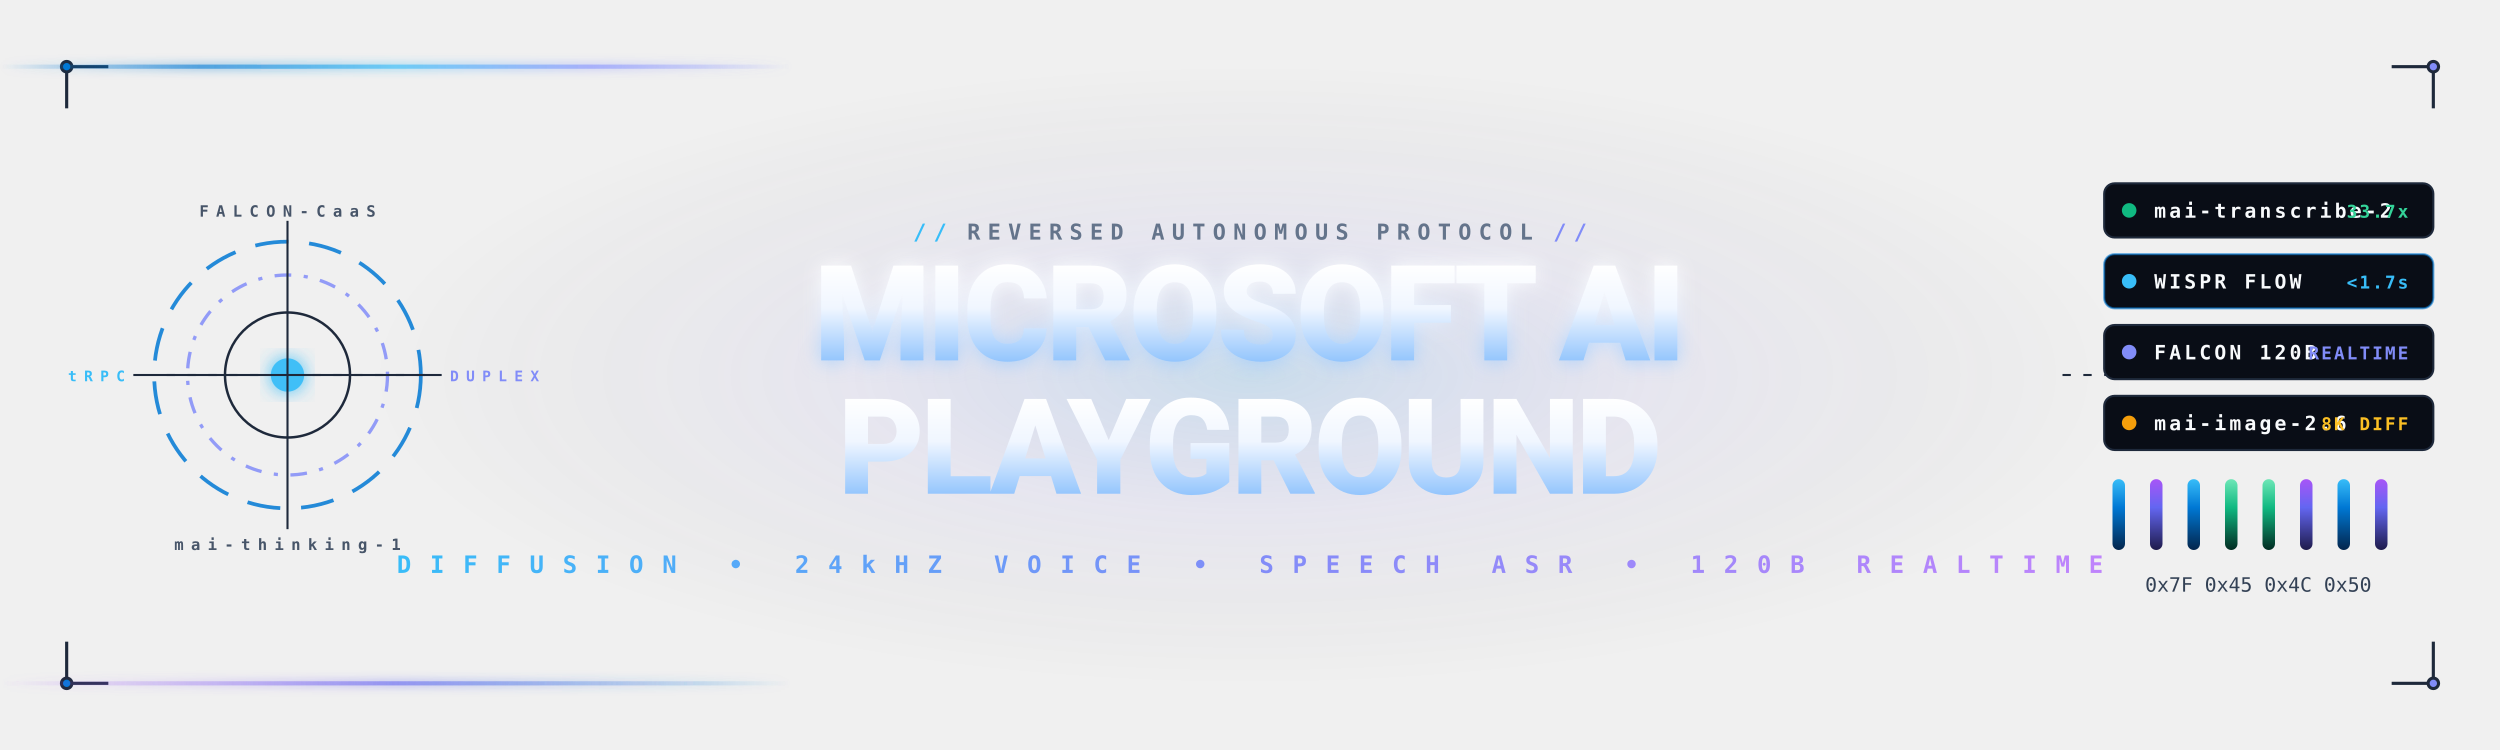
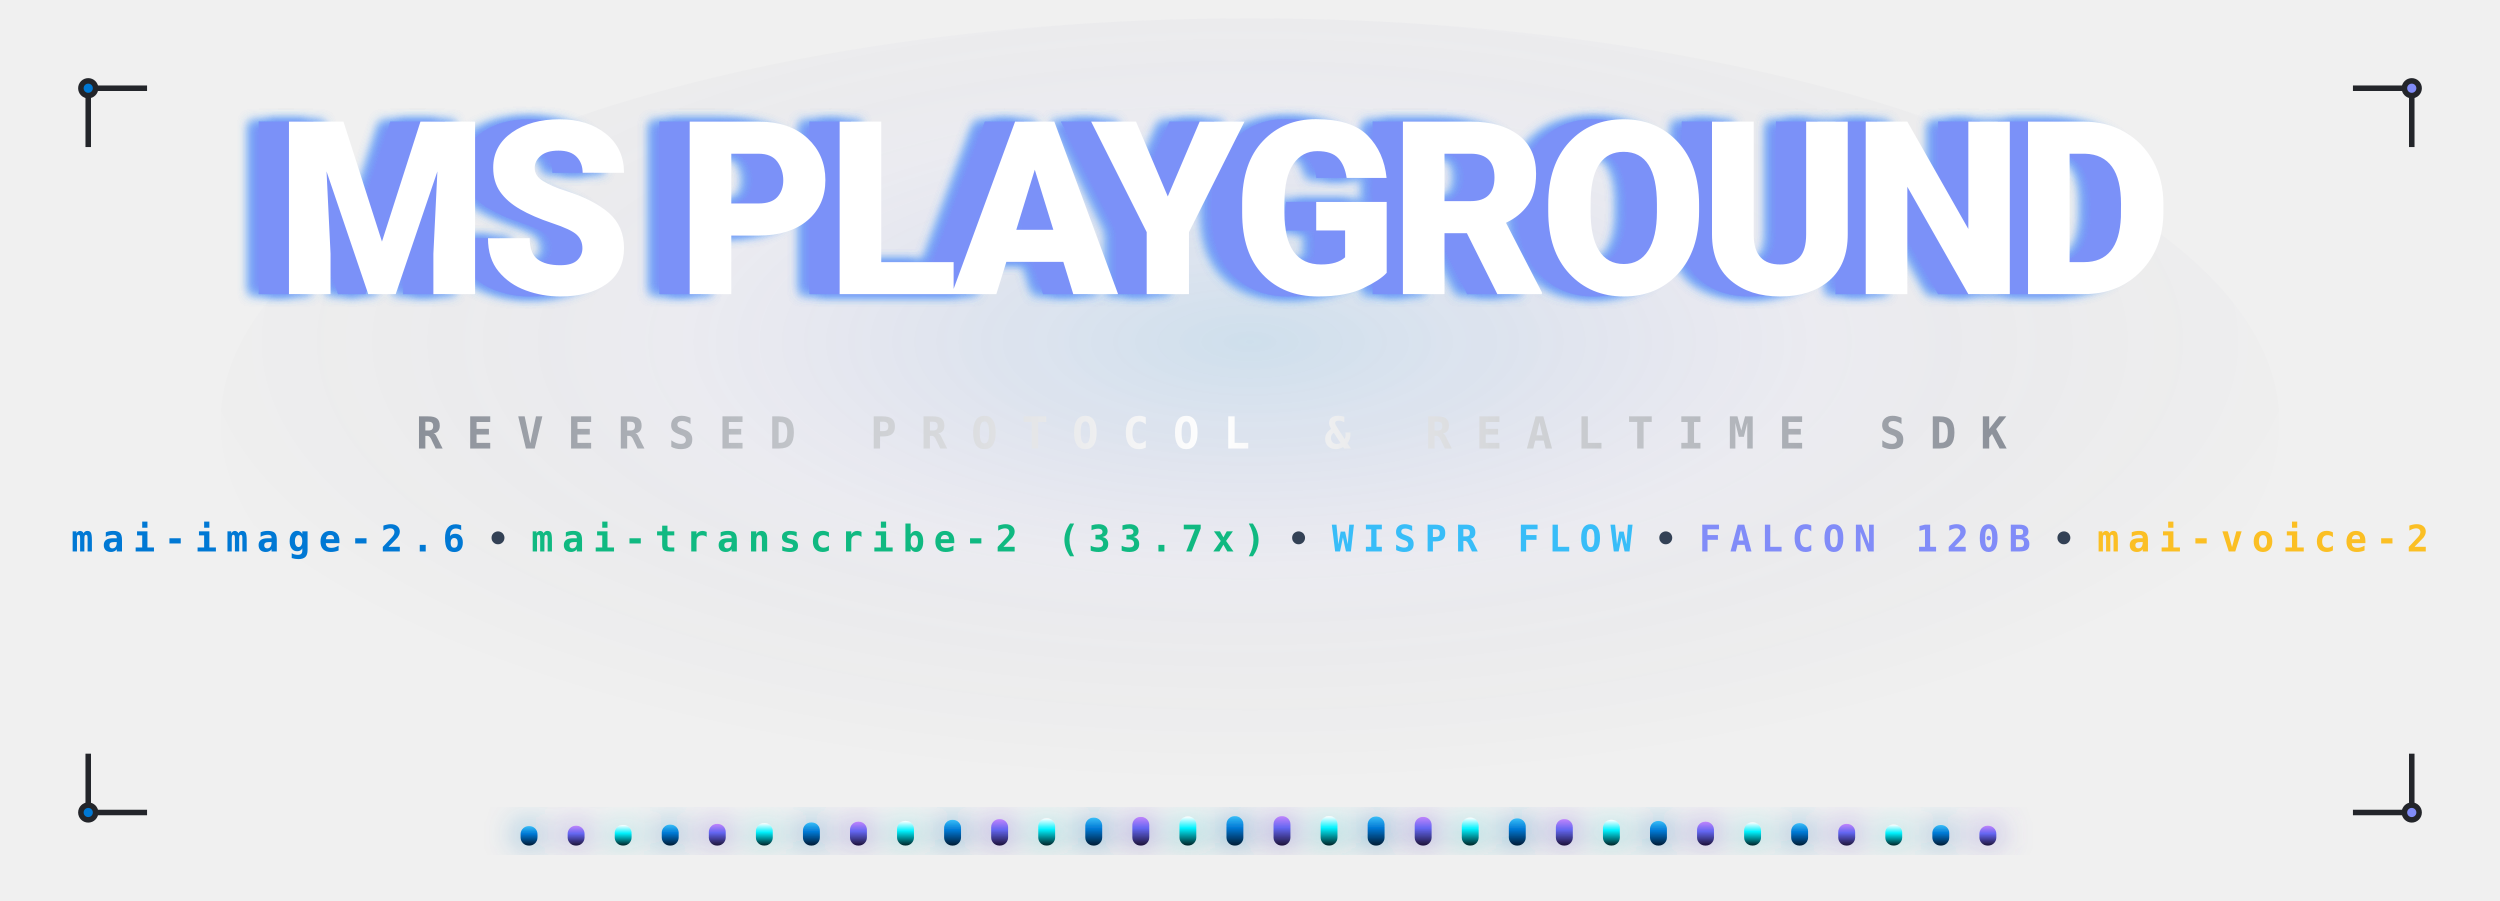
- <svg xmlns="http://www.w3.org/2000/svg" width="100%" height="100%" viewBox="0 0 1200 360" role="img" aria-label="Microsoft AI Playground API Hero Banner">
+ <svg xmlns="http://www.w3.org/2000/svg" width="100%" height="100%" viewBox="0 0 680 245" role="img" aria-label="Microsoft AI Playground Hero Banner">
  <defs>
+     <linearGradient id="eqAzure" x1="0%" y1="100%" x2="0%" y2="0%">
+       <stop offset="0%" stop-color="#041a33" />
+       <stop offset="60%" stop-color="#0078d4" />
+       <stop offset="100%" stop-color="#38bdf8" />
+     </linearGradient>
+     <linearGradient id="eqViolet" x1="0%" y1="100%" x2="0%" y2="0%">
+       <stop offset="0%" stop-color="#1e1338" />
+       <stop offset="60%" stop-color="#6366f1" />
+       <stop offset="100%" stop-color="#c084fc" />
+     </linearGradient>
+     <linearGradient id="eqCyan" x1="0%" y1="100%" x2="0%" y2="0%">
+       <stop offset="0%" stop-color="#062226" />
+       <stop offset="60%" stop-color="#00f2fe" />
+       <stop offset="100%" stop-color="#ffffff" />
+     </linearGradient>
    <filter id="neonBloom" x="-30%" y="-30%" width="160%" height="160%">
      <feGaussianBlur in="SourceGraphic" stdDeviation="4.5" result="blur" />
      <feMerge>
        <feMergeNode in="blur" />
        <feMergeNode in="SourceGraphic" />
      </feMerge>
    </filter>
-     <filter id="laserGlow" x="-20%" y="-20%" width="140%" height="140%">
-       <feGaussianBlur in="SourceGraphic" stdDeviation="2.2" result="blur" />
+     <filter id="glitchDisplace" x="-20%" y="-20%" width="140%" height="140%">
+       <feGaussianBlur in="SourceGraphic" stdDeviation="1.5" result="blur" />
+       <feOffset in="blur" dx="-2.5" dy="0" result="cyanGlow" />
+       <feOffset in="blur" dx="2.5" dy="0" result="redGlow" />
      <feMerge>
-         <feMergeNode in="blur" />
+         <feMergeNode in="cyanGlow" />
+         <feMergeNode in="redGlow" />
        <feMergeNode in="SourceGraphic" />
      </feMerge>
    </filter>
-     <linearGradient id="laserAzure" x1="0%" y1="0%" x2="100%" y2="0%">
-       <stop offset="0%" stop-color="#0078d4" stop-opacity="0" />
-       <stop offset="25%" stop-color="#0078d4" stop-opacity="0.9" />
-       <stop offset="50%" stop-color="#38bdf8" stop-opacity="1" />
-       <stop offset="75%" stop-color="#828fff" stop-opacity="0.9" />
-       <stop offset="100%" stop-color="#828fff" stop-opacity="0" />
-     </linearGradient>
-     <linearGradient id="laserViolet" x1="0%" y1="0%" x2="100%" y2="0%">
-       <stop offset="0%" stop-color="#a855f7" stop-opacity="0" />
-       <stop offset="50%" stop-color="#6366f1" stop-opacity="0.9" />
-       <stop offset="100%" stop-color="#0078d4" stop-opacity="0" />
-     </linearGradient>
-     <linearGradient id="titleGrad" x1="0%" y1="0%" x2="0%" y2="100%">
-       <stop offset="0%" stop-color="#ffffff" />
-       <stop offset="45%" stop-color="#f0f6ff" />
-       <stop offset="100%" stop-color="#93c5fd" />
-     </linearGradient>
-     <linearGradient id="subTitleGrad" x1="0%" y1="0%" x2="100%" y2="0%">
-       <stop offset="0%" stop-color="#38bdf8" />
-       <stop offset="50%" stop-color="#818cf8" />
-       <stop offset="100%" stop-color="#c084fc" />
-     </linearGradient>
-     <linearGradient id="barAzure" x1="0%" y1="100%" x2="0%" y2="0%">
-       <stop offset="0%" stop-color="#03254c" />
-       <stop offset="60%" stop-color="#0078d4" />
-       <stop offset="100%" stop-color="#38bdf8" />
-     </linearGradient>
-     <linearGradient id="barViolet" x1="0%" y1="100%" x2="0%" y2="0%">
-       <stop offset="0%" stop-color="#1e1b4b" />
-       <stop offset="60%" stop-color="#6366f1" />
-       <stop offset="100%" stop-color="#a855f7" />
-     </linearGradient>
-     <linearGradient id="barMint" x1="0%" y1="100%" x2="0%" y2="0%">
-       <stop offset="0%" stop-color="#022c22" />
-       <stop offset="60%" stop-color="#10b981" />
-       <stop offset="100%" stop-color="#6ee7b7" />
-     </linearGradient>
-     <radialGradient id="centerGlow" cx="50%" cy="50%" r="50%">
-       <stop offset="0%" stop-color="#0078d4" stop-opacity="0.16" />
-       <stop offset="45%" stop-color="#4f46e5" stop-opacity="0.06" />
+     <linearGradient id="subtitleShimmer" x1="0%" y1="0%" x2="100%" y2="0%">
+       <stop offset="0%" stop-color="#8a8f98">
+         <animate attributeName="stop-color" values="#8a8f98; #38bdf8; #818cf8; #8a8f98" dur="4.5s" repeatCount="indefinite" />
+       </stop>
+       <stop offset="50%" stop-color="#ffffff">
+         <animate attributeName="stop-color" values="#ffffff; #38bdf8; #ffffff; #818cf8; #ffffff" dur="4.5s" repeatCount="indefinite" />
+       </stop>
+       <stop offset="100%" stop-color="#8a8f98">
+         <animate attributeName="stop-color" values="#8a8f98; #818cf8; #38bdf8; #8a8f98" dur="4.5s" repeatCount="indefinite" />
+       </stop>
+     </linearGradient>
+     <radialGradient id="centerAura" cx="50%" cy="40%" r="55%">
+       <stop offset="0%" stop-color="#0078d4" stop-opacity="0.14" />
+       <stop offset="50%" stop-color="#6366f1" stop-opacity="0.04" />
      <stop offset="100%" stop-color="#000000" stop-opacity="0" />
    </radialGradient>
  </defs>
  <style>
-     .mono-meta { font-family: ui-monospace, SFMono-Regular, "SF Mono", Menlo, Consolas, monospace; font-size: 10.5px; font-weight: 700; letter-spacing: 3.5px; fill: #64748b; text-transform: uppercase; }
-     .wordmark-main { font-family: -apple-system, BlinkMacSystemFont, "Segoe UI", Roboto, "Helvetica Neue", Arial, sans-serif; font-size: 64px; font-weight: 900; letter-spacing: -2px; }
-     .submark { font-family: ui-monospace, SFMono-Regular, "SF Mono", Menlo, Consolas, monospace; font-size: 11.5px; font-weight: 700; letter-spacing: 9px; text-transform: uppercase; }
-     .hud-label { font-family: ui-monospace, SFMono-Regular, "SF Mono", Menlo, Consolas, monospace; font-size: 9.5px; font-weight: 700; letter-spacing: 1.5px; fill: #f8fafc; }
-     .hud-sub { font-family: ui-monospace, SFMono-Regular, "SF Mono", Menlo, Consolas, monospace; font-size: 8.5px; font-weight: 600; letter-spacing: 1px; fill: #64748b; }
-     .hex-stream { font-family: ui-monospace, SFMono-Regular, "SF Mono", Menlo, Consolas, monospace; font-size: 9.5px; font-weight: 500; fill: #334155; }
+     .mono-meta { font-family: ui-monospace, SFMono-Regular, "SF Mono", Menlo, Consolas, monospace; font-size: 10px; font-weight: 700; letter-spacing: 2.4px; fill: #8a8f98; text-transform: uppercase; }
+     .wordmark-main { font-family: -apple-system, BlinkMacSystemFont, "Segoe UI", Roboto, "Helvetica Neue", Arial, sans-serif; font-size: 66px; font-weight: 900; letter-spacing: -2.2px; }
+     .submark { font-family: ui-monospace, SFMono-Regular, "SF Mono", Menlo, Consolas, monospace; font-size: 12px; font-weight: 700; letter-spacing: 6.5px; text-transform: uppercase; }
  </style>
-   <ellipse cx="600" cy="180" rx="420" ry="150" fill="url(#centerGlow)" />
-   <g stroke="#1e293b" stroke-width="1.5" fill="none">
-     <path d="M 32 52 L 32 32 L 52 32" />
-     <circle cx="32" cy="32" r="2.5" fill="#0078d4" />
-     <path d="M 1168 52 L 1168 32 L 1148 32" />
-     <circle cx="1168" cy="32" r="2.5" fill="#818cf8" />
-     <path d="M 32 308 L 32 328 L 52 328" />
-     <circle cx="32" cy="328" r="2.5" fill="#0078d4" />
-     <path d="M 1168 308 L 1168 328 L 1148 328" />
-     <circle cx="1168" cy="328" r="2.5" fill="#818cf8" />
-   </g>
-   <line x1="80" y1="180" x2="210" y2="180" stroke="#1e293b" stroke-width="1" stroke-dasharray="4 6" />
-   <line x1="990" y1="180" x2="1120" y2="180" stroke="#1e293b" stroke-width="1" stroke-dasharray="4 6" />
-   <g opacity="0.7" filter="url(#laserGlow)">
-     <rect x="0" y="31" width="380" height="2" fill="url(#laserAzure)">
-       <animateTransform attributeName="transform" type="translate" from="-380 0" to="1200 0" dur="4.2s" repeatCount="indefinite" />
-     </rect>
-     <rect x="0" y="327" width="380" height="2" fill="url(#laserViolet)">
-       <animateTransform attributeName="transform" type="translate" from="1200 0" to="-380 0" dur="4.8s" repeatCount="indefinite" />
-     </rect>
-   </g>
-   <g transform="translate(138, 180)">
-     <circle cx="0" cy="0" r="64" fill="none" stroke="#0078d4" stroke-width="1.8" stroke-dasharray="16 10" opacity="0.85">
-       <animateTransform attributeName="transform" type="rotate" from="0" to="360" dur="16s" repeatCount="indefinite" />
-     </circle>
-     <circle cx="0" cy="0" r="48" fill="none" stroke="#818cf8" stroke-width="1.6" stroke-dasharray="8 6 2 6" opacity="0.85">
-       <animateTransform attributeName="transform" type="rotate" from="360" to="0" dur="10s" repeatCount="indefinite" />
-     </circle>
-     <circle cx="0" cy="0" r="30" fill="none" stroke="#1e293b" stroke-width="1.2" />
-     <circle cx="0" cy="0" r="8" fill="#38bdf8" opacity="0.95" filter="url(#neonBloom)">
-       <animate attributeName="r" values="7; 10.5; 7" dur="2.2s" repeatCount="indefinite" />
-       <animate attributeName="fill" values="#38bdf8; #818cf8; #38bdf8" dur="2.2s" repeatCount="indefinite" />
-     </circle>
-     <line x1="-74" y1="0" x2="74" y2="0" stroke="#1e293b" stroke-width="1" />
-     <line x1="0" y1="-74" x2="0" y2="74" stroke="#1e293b" stroke-width="1" />
-     <text x="0" y="-76" text-anchor="middle" class="mono-meta" style="font-size: 7.5px; fill: #475569;">FALCON-CaaS</text>
-     <text x="0" y="84" text-anchor="middle" class="mono-meta" style="font-size: 7.5px; fill: #475569;">mai-thinking-1</text>
-     <text x="-78" y="3" text-anchor="end" class="mono-meta" style="font-size: 7px; fill: #38bdf8;">tRPC</text>
-     <text x="78" y="3" text-anchor="start" class="mono-meta" style="font-size: 7px; fill: #818cf8;">DUPLEX</text>
-   </g>
-   <g transform="translate(1010, 88)">
-     <g transform="translate(0, 0)">
-       <rect x="0" y="0" width="158" height="26" rx="5" fill="#090d16" stroke="#1e293b" stroke-width="1" />
-       <circle cx="12" cy="13" r="3.5" fill="#10b981">
-         <animate attributeName="opacity" values="0.3; 1; 0.3" dur="1.8s" repeatCount="indefinite" />
-       </circle>
-       <text x="24" y="16.5" class="hud-label">mai-transcribe-2</text>
-       <text x="146" y="16.5" text-anchor="end" class="hud-sub" style="fill: #34d399;">33.7x</text>
-     </g>
-     <g transform="translate(0, 34)">
-       <rect x="0" y="0" width="158" height="26" rx="5" fill="#090d16" stroke="#0078d4" stroke-width="1" stroke-opacity="0.6" />
-       <circle cx="12" cy="13" r="3.5" fill="#38bdf8">
-         <animate attributeName="opacity" values="0.4; 1; 0.4" dur="2.1s" repeatCount="indefinite" />
-       </circle>
-       <text x="24" y="16.5" class="hud-label">WISPR FLOW</text>
-       <text x="146" y="16.5" text-anchor="end" class="hud-sub" style="fill: #38bdf8;">&lt;1.7s</text>
-     </g>
-     <g transform="translate(0, 68)">
-       <rect x="0" y="0" width="158" height="26" rx="5" fill="#090d16" stroke="#1e293b" stroke-width="1" />
-       <circle cx="12" cy="13" r="3.5" fill="#818cf8">
-         <animate attributeName="opacity" values="0.3; 1; 0.3" dur="2.4s" repeatCount="indefinite" />
-       </circle>
-       <text x="24" y="16.5" class="hud-label">FALCON 120B</text>
-       <text x="146" y="16.5" text-anchor="end" class="hud-sub" style="fill: #818cf8;">REALTIME</text>
-     </g>
-     <g transform="translate(0, 102)">
-       <rect x="0" y="0" width="158" height="26" rx="5" fill="#090d16" stroke="#1e293b" stroke-width="1" />
-       <circle cx="12" cy="13" r="3.5" fill="#f59e0b">
-         <animate attributeName="opacity" values="0.4; 1; 0.4" dur="1.9s" repeatCount="indefinite" />
-       </circle>
-       <text x="24" y="16.5" class="hud-label">mai-image-2.6</text>
-       <text x="146" y="16.5" text-anchor="end" class="hud-sub" style="fill: #fbbf24;">8K DIFF</text>
-     </g>
-     <g transform="translate(4, 142)">
-       <rect x="0" y="0" width="6" height="34" rx="3" fill="url(#barAzure)">
-         <animate attributeName="height" values="12; 34; 18; 28; 12" dur="1.1s" repeatCount="indefinite" />
-         <animate attributeName="y" values="22; 0; 16; 6; 22" dur="1.1s" repeatCount="indefinite" />
-       </rect>
-       <rect x="18" y="0" width="6" height="34" rx="3" fill="url(#barViolet)">
-         <animate attributeName="height" values="28; 14; 34; 18; 28" dur="1.35s" repeatCount="indefinite" />
-         <animate attributeName="y" values="6; 20; 0; 16; 6" dur="1.35s" repeatCount="indefinite" />
-       </rect>
-       <rect x="36" y="0" width="6" height="34" rx="3" fill="url(#barAzure)">
-         <animate attributeName="height" values="16; 30; 14; 34; 16" dur="0.95s" repeatCount="indefinite" />
-         <animate attributeName="y" values="18; 4; 20; 0; 18" dur="0.95s" repeatCount="indefinite" />
-       </rect>
-       <rect x="54" y="0" width="6" height="34" rx="3" fill="url(#barMint)">
-         <animate attributeName="height" values="34; 18; 28; 12; 34" dur="1.25s" repeatCount="indefinite" />
-         <animate attributeName="y" values="0; 16; 6; 22; 0" dur="1.25s" repeatCount="indefinite" />
-       </rect>
-       <rect x="72" y="0" width="6" height="34" rx="3" fill="url(#barMint)">
-         <animate attributeName="height" values="14; 34; 16; 28; 14" dur="1.05s" repeatCount="indefinite" />
-         <animate attributeName="y" values="20; 0; 18; 6; 20" dur="1.05s" repeatCount="indefinite" />
-       </rect>
-       <rect x="90" y="0" width="6" height="34" rx="3" fill="url(#barViolet)">
-         <animate attributeName="height" values="30; 16; 34; 14; 30" dur="1.3s" repeatCount="indefinite" />
-         <animate attributeName="y" values="4; 18; 0; 20; 4" dur="1.3s" repeatCount="indefinite" />
-       </rect>
-       <rect x="108" y="0" width="6" height="34" rx="3" fill="url(#barAzure)">
-         <animate attributeName="height" values="18; 28; 12; 34; 18" dur="1.15s" repeatCount="indefinite" />
-         <animate attributeName="y" values="16; 6; 22; 0; 16" dur="1.15s" repeatCount="indefinite" />
-       </rect>
-       <rect x="126" y="0" width="6" height="34" rx="3" fill="url(#barViolet)">
-         <animate attributeName="height" values="24; 14; 30; 16; 24" dur="1.4s" repeatCount="indefinite" />
-         <animate attributeName="y" values="10; 20; 4; 18; 10" dur="1.4s" repeatCount="indefinite" />
-       </rect>
-     </g>
-     <text x="74" y="196" text-anchor="middle" class="hex-stream">0x7F 0x45 0x4C 0x50</text>
-   </g>
-   <g filter="url(#laserGlow)">
-     <line x1="280" y1="85" x2="920" y2="85" stroke="url(#laserAzure)" stroke-width="2.2">
-       <animateTransform attributeName="transform" type="translate" values="0, 0; 0, 200; 0, 0" dur="3.6s" repeatCount="indefinite" calcMode="spline" keySplines="0.45 0 0.55 1; 0.45 0 0.55 1" keyTimes="0; 0.5; 1" />
-     </line>
-   </g>
-   <g transform="translate(600, 115)" text-anchor="middle">
-     <text x="0" y="0" class="mono-meta">
-       <tspan fill="#38bdf8">//</tspan> REVERSED AUTONOMOUS PROTOCOL <tspan fill="#818cf8">//</tspan>
-     </text>
-     <text x="0" y="58" class="wordmark-main" fill="url(#titleGrad)" filter="url(#neonBloom)">
-       MICROSOFT AI
-     </text>
-     <text x="0" y="122" class="wordmark-main" fill="url(#titleGrad)">
-       PLAYGROUND
-     </text>
-     <text x="0" y="160" fill="url(#subTitleGrad)" class="submark">
-       DIFFUSION • 24kHZ VOICE • SPEECH ASR • 120B REALTIME
-     </text>
+   <ellipse cx="340" cy="115" rx="280" ry="110" fill="url(#centerAura)" />
+   <g stroke="#23252a" stroke-width="1.5" fill="none">
+     <path d="M 24 40 L 24 24 L 40 24" />
+     <circle cx="24" cy="24" r="2" fill="#0078d4" />
+     <path d="M 656 40 L 656 24 L 640 24" />
+     <circle cx="656" cy="24" r="2" fill="#818cf8" />
+     <path d="M 24 205 L 24 221 L 40 221" />
+     <circle cx="24" cy="221" r="2" fill="#0078d4" />
+     <path d="M 656 205 L 656 221 L 640 221" />
+     <circle cx="656" cy="221" r="2" fill="#818cf8" />
+   </g>
+   <g transform="translate(340, 80)">
+     <text x="0" y="0" text-anchor="middle" class="wordmark-main" fill="#38bdf8" opacity="0.9" filter="url(#glitchDisplace)">
+       MS PLAYGROUND
+       <animate attributeName="dx" dur="4.0s" repeatCount="indefinite" keyTimes="0; 0.28; 0.30; 0.32; 0.34; 0.36; 0.70; 0.72; 0.74; 0.76; 0.78; 1" values="0; 0; -6; 3; -4; 0; 0; 5; -6; 2; 0; 0" />
+       <animate attributeName="dy" dur="4.0s" repeatCount="indefinite" keyTimes="0; 0.30; 0.32; 0.34; 0.72; 0.74; 0.76; 1" values="0; -2; 1; 0; 1.5; -1; 0; 0" />
+     </text>
+     <text x="0" y="0" text-anchor="middle" class="wordmark-main" fill="#818cf8" opacity="0.9" filter="url(#glitchDisplace)">
+       MS PLAYGROUND
+       <animate attributeName="dx" dur="4.0s" repeatCount="indefinite" keyTimes="0; 0.28; 0.30; 0.32; 0.34; 0.36; 0.70; 0.72; 0.74; 0.76; 0.78; 1" values="0; 0; 6; -3; 4; 0; 0; -5; 6; -2; 0; 0" />
+       <animate attributeName="dy" dur="4.0s" repeatCount="indefinite" keyTimes="0; 0.30; 0.32; 0.34; 0.72; 0.74; 0.76; 1" values="0; 2; -1; 0; -1.5; 1; 0; 0" />
+     </text>
+     <text x="0" y="0" text-anchor="middle" class="wordmark-main" fill="#ffffff">
+       MS PLAYGROUND
+       <animate attributeName="opacity" dur="4.0s" repeatCount="indefinite" keyTimes="0; 0.30; 0.32; 0.34; 0.72; 0.74; 0.76; 1" values="1; 0.88; 1; 0.92; 0.85; 1; 0.90; 1" />
+     </text>
+   </g>
+   <text x="340" y="122" text-anchor="middle" class="submark" fill="url(#subtitleShimmer)">
+     REVERSED PROTOCOL &amp; REALTIME SDK
+     <animate attributeName="dx" dur="4.0s" repeatCount="indefinite" keyTimes="0; 0.28; 0.30; 0.32; 0.34; 0.70; 0.72; 0.74; 0.76; 1" values="0; 0; -2.5; 1.5; 0; 0; 2.5; -1.5; 0; 0" />
+     <animate attributeName="opacity" dur="4.5s" repeatCount="indefinite" values="0.82; 1.0; 0.82" />
+   </text>
+   <g transform="translate(340, 150)">
+     <text x="0" y="0" text-anchor="middle" class="mono-meta">
+       <tspan fill="#0078d4">mai-image-2.6</tspan>
+       <tspan fill="#334155">•</tspan>
+       <tspan fill="#10b981">mai-transcribe-2 (33.7x)</tspan>
+       <tspan fill="#334155">•</tspan>
+       <tspan fill="#38bdf8">WISPR FLOW</tspan>
+       <tspan fill="#334155">•</tspan>
+       <tspan fill="#818cf8">FALCON 120B</tspan>
+       <tspan fill="#334155">•</tspan>
+       <tspan fill="#fbbf24">mai-voice-2</tspan>
+     </text>
+   </g>
+   <g filter="url(#neonBloom)">
+     <rect x="141.6" y="224.7" width="4.6" height="5.3" rx="2.2" fill="url(#eqAzure)">
+       <animate attributeName="height" dur="1.10s" repeatCount="indefinite" calcMode="spline" keyTimes="0; 0.25; 0.50; 0.75; 1" keySplines="0.16 1 0.3 1; 0.16 1 0.3 1; 0.16 1 0.3 1; 0.16 1 0.3 1" values="5.3; 14.3; 10.1; 15.9; 5.3" />
+       <animate attributeName="y" dur="1.10s" repeatCount="indefinite" calcMode="spline" keyTimes="0; 0.25; 0.50; 0.75; 1" keySplines="0.16 1 0.3 1; 0.16 1 0.3 1; 0.16 1 0.3 1; 0.16 1 0.3 1" values="224.7; 215.7; 219.9; 214.1; 224.7" />
+     </rect>
+     <rect x="154.4" y="224.6" width="4.6" height="5.4" rx="2.2" fill="url(#eqViolet)">
+       <animate attributeName="height" dur="1.35s" repeatCount="indefinite" calcMode="spline" keyTimes="0; 0.25; 0.50; 0.75; 1" keySplines="0.16 1 0.3 1; 0.16 1 0.3 1; 0.16 1 0.3 1; 0.16 1 0.3 1" values="5.4; 15.1; 10.6; 16.9; 5.4" />
+       <animate attributeName="y" dur="1.35s" repeatCount="indefinite" calcMode="spline" keyTimes="0; 0.25; 0.50; 0.75; 1" keySplines="0.16 1 0.3 1; 0.16 1 0.3 1; 0.16 1 0.3 1; 0.16 1 0.3 1" values="224.6; 214.9; 219.4; 213.1; 224.6" />
+     </rect>
+     <rect x="167.2" y="224.4" width="4.6" height="5.6" rx="2.2" fill="url(#eqCyan)">
+       <animate attributeName="height" dur="0.95s" repeatCount="indefinite" calcMode="spline" keyTimes="0; 0.25; 0.50; 0.75; 1" keySplines="0.16 1 0.3 1; 0.16 1 0.3 1; 0.16 1 0.3 1; 0.16 1 0.3 1" values="5.6; 16.2; 11.2; 18.1; 5.6" />
+       <animate attributeName="y" dur="0.95s" repeatCount="indefinite" calcMode="spline" keyTimes="0; 0.25; 0.50; 0.75; 1" keySplines="0.16 1 0.3 1; 0.16 1 0.3 1; 0.16 1 0.3 1; 0.16 1 0.3 1" values="224.4; 213.8; 218.8; 211.9; 224.4" />
+     </rect>
+     <rect x="180.0" y="224.3" width="4.6" height="5.7" rx="2.2" fill="url(#eqAzure)">
+       <animate attributeName="height" dur="1.50s" repeatCount="indefinite" calcMode="spline" keyTimes="0; 0.25; 0.50; 0.75; 1" keySplines="0.16 1 0.3 1; 0.16 1 0.3 1; 0.16 1 0.3 1; 0.16 1 0.3 1" values="5.7; 17.4; 11.9; 19.5; 5.7" />
+       <animate attributeName="y" dur="1.50s" repeatCount="indefinite" calcMode="spline" keyTimes="0; 0.25; 0.50; 0.75; 1" keySplines="0.16 1 0.3 1; 0.16 1 0.3 1; 0.16 1 0.3 1; 0.16 1 0.3 1" values="224.3; 212.6; 218.1; 210.5; 224.3" />
+     </rect>
+     <rect x="192.8" y="224.1" width="4.6" height="5.9" rx="2.2" fill="url(#eqViolet)">
+       <animate attributeName="height" dur="1.25s" repeatCount="indefinite" calcMode="spline" keyTimes="0; 0.25; 0.50; 0.75; 1" keySplines="0.16 1 0.3 1; 0.16 1 0.3 1; 0.16 1 0.3 1; 0.16 1 0.3 1" values="5.9; 18.8; 12.7; 21.2; 5.9" />
+       <animate attributeName="y" dur="1.25s" repeatCount="indefinite" calcMode="spline" keyTimes="0; 0.25; 0.50; 0.75; 1" keySplines="0.16 1 0.3 1; 0.16 1 0.3 1; 0.16 1 0.3 1; 0.16 1 0.3 1" values="224.1; 211.2; 217.3; 208.8; 224.1" />
+     </rect>
+     <rect x="205.6" y="223.9" width="4.6" height="6.1" rx="2.2" fill="url(#eqCyan)">
+       <animate attributeName="height" dur="1.65s" repeatCount="indefinite" calcMode="spline" keyTimes="0; 0.25; 0.50; 0.75; 1" keySplines="0.16 1 0.3 1; 0.16 1 0.3 1; 0.16 1 0.3 1; 0.16 1 0.3 1" values="6.1; 20.4; 13.6; 23.0; 6.1" />
+       <animate attributeName="y" dur="1.65s" repeatCount="indefinite" calcMode="spline" keyTimes="0; 0.25; 0.50; 0.75; 1" keySplines="0.16 1 0.3 1; 0.16 1 0.3 1; 0.16 1 0.3 1; 0.16 1 0.3 1" values="223.9; 209.6; 216.4; 207.0; 223.9" />
+     </rect>
+     <rect x="218.4" y="223.7" width="4.6" height="6.3" rx="2.2" fill="url(#eqAzure)">
+       <animate attributeName="height" dur="1.05s" repeatCount="indefinite" calcMode="spline" keyTimes="0; 0.25; 0.50; 0.75; 1" keySplines="0.16 1 0.3 1; 0.16 1 0.3 1; 0.16 1 0.3 1; 0.16 1 0.3 1" values="6.3; 22.2; 14.7; 25.1; 6.3" />
+       <animate attributeName="y" dur="1.05s" repeatCount="indefinite" calcMode="spline" keyTimes="0; 0.25; 0.50; 0.75; 1" keySplines="0.16 1 0.3 1; 0.16 1 0.3 1; 0.16 1 0.3 1; 0.16 1 0.3 1" values="223.7; 207.8; 215.3; 204.9; 223.7" />
+     </rect>
+     <rect x="231.2" y="223.5" width="4.6" height="6.5" rx="2.2" fill="url(#eqViolet)">
+       <animate attributeName="height" dur="1.40s" repeatCount="indefinite" calcMode="spline" keyTimes="0; 0.25; 0.50; 0.75; 1" keySplines="0.16 1 0.3 1; 0.16 1 0.3 1; 0.16 1 0.3 1; 0.16 1 0.3 1" values="6.5; 24.1; 15.8; 27.3; 6.5" />
+       <animate attributeName="y" dur="1.40s" repeatCount="indefinite" calcMode="spline" keyTimes="0; 0.25; 0.50; 0.75; 1" keySplines="0.16 1 0.3 1; 0.16 1 0.3 1; 0.16 1 0.3 1; 0.16 1 0.3 1" values="223.5; 205.9; 214.2; 202.7; 223.5" />
+     </rect>
+     <rect x="244.0" y="223.3" width="4.6" height="6.7" rx="2.2" fill="url(#eqCyan)">
+       <animate attributeName="height" dur="1.15s" repeatCount="indefinite" calcMode="spline" keyTimes="0; 0.25; 0.50; 0.75; 1" keySplines="0.16 1 0.3 1; 0.16 1 0.3 1; 0.16 1 0.3 1; 0.16 1 0.3 1" values="6.7; 26.1; 16.9; 29.6; 6.7" />
+       <animate attributeName="y" dur="1.15s" repeatCount="indefinite" calcMode="spline" keyTimes="0; 0.25; 0.50; 0.75; 1" keySplines="0.16 1 0.3 1; 0.16 1 0.3 1; 0.16 1 0.3 1; 0.16 1 0.3 1" values="223.3; 203.9; 213.1; 200.4; 223.3" />
+     </rect>
+     <rect x="256.8" y="223.0" width="4.6" height="7.0" rx="2.2" fill="url(#eqAzure)">
+       <animate attributeName="height" dur="1.30s" repeatCount="indefinite" calcMode="spline" keyTimes="0; 0.25; 0.50; 0.75; 1" keySplines="0.16 1 0.3 1; 0.16 1 0.3 1; 0.16 1 0.3 1; 0.16 1 0.3 1" values="7.0; 28.1; 18.1; 31.9; 7.0" />
+       <animate attributeName="y" dur="1.30s" repeatCount="indefinite" calcMode="spline" keyTimes="0; 0.25; 0.50; 0.75; 1" keySplines="0.16 1 0.3 1; 0.16 1 0.3 1; 0.16 1 0.3 1; 0.16 1 0.3 1" values="223.0; 201.9; 211.9; 198.1; 223.0" />
+     </rect>
+     <rect x="269.6" y="222.8" width="4.6" height="7.2" rx="2.2" fill="url(#eqViolet)">
+       <animate attributeName="height" dur="1.70s" repeatCount="indefinite" calcMode="spline" keyTimes="0; 0.25; 0.50; 0.75; 1" keySplines="0.16 1 0.3 1; 0.16 1 0.3 1; 0.16 1 0.3 1; 0.16 1 0.3 1" values="7.2; 30.1; 19.3; 34.2; 7.2" />
+       <animate attributeName="y" dur="1.70s" repeatCount="indefinite" calcMode="spline" keyTimes="0; 0.25; 0.50; 0.75; 1" keySplines="0.16 1 0.3 1; 0.16 1 0.3 1; 0.16 1 0.3 1; 0.16 1 0.3 1" values="222.8; 199.9; 210.7; 195.8; 222.8" />
+     </rect>
+     <rect x="282.4" y="222.6" width="4.6" height="7.4" rx="2.2" fill="url(#eqCyan)">
+       <animate attributeName="height" dur="0.90s" repeatCount="indefinite" calcMode="spline" keyTimes="0; 0.25; 0.50; 0.75; 1" keySplines="0.16 1 0.3 1; 0.16 1 0.3 1; 0.16 1 0.3 1; 0.16 1 0.3 1" values="7.4; 31.9; 20.3; 36.3; 7.4" />
+       <animate attributeName="y" dur="0.90s" repeatCount="indefinite" calcMode="spline" keyTimes="0; 0.25; 0.50; 0.75; 1" keySplines="0.16 1 0.3 1; 0.16 1 0.3 1; 0.16 1 0.3 1; 0.16 1 0.3 1" values="222.6; 198.1; 209.7; 193.7; 222.6" />
+     </rect>
+     <rect x="295.2" y="222.4" width="4.6" height="7.6" rx="2.2" fill="url(#eqAzure)">
+       <animate attributeName="height" dur="1.45s" repeatCount="indefinite" calcMode="spline" keyTimes="0; 0.25; 0.50; 0.75; 1" keySplines="0.16 1 0.3 1; 0.16 1 0.3 1; 0.16 1 0.3 1; 0.16 1 0.3 1" values="7.6; 33.5; 21.3; 38.2; 7.6" />
+       <animate attributeName="y" dur="1.45s" repeatCount="indefinite" calcMode="spline" keyTimes="0; 0.25; 0.50; 0.75; 1" keySplines="0.16 1 0.3 1; 0.16 1 0.3 1; 0.16 1 0.3 1; 0.16 1 0.3 1" values="222.4; 196.5; 208.7; 191.8; 222.4" />
+     </rect>
+     <rect x="308.0" y="222.2" width="4.6" height="7.8" rx="2.2" fill="url(#eqViolet)">
+       <animate attributeName="height" dur="1.20s" repeatCount="indefinite" calcMode="spline" keyTimes="0; 0.25; 0.50; 0.75; 1" keySplines="0.16 1 0.3 1; 0.16 1 0.3 1; 0.16 1 0.3 1; 0.16 1 0.3 1" values="7.8; 34.9; 22.1; 39.8; 7.8" />
+       <animate attributeName="y" dur="1.20s" repeatCount="indefinite" calcMode="spline" keyTimes="0; 0.25; 0.50; 0.75; 1" keySplines="0.16 1 0.3 1; 0.16 1 0.3 1; 0.16 1 0.3 1; 0.16 1 0.3 1" values="222.2; 195.1; 207.9; 190.2; 222.2" />
+     </rect>
+     <rect x="320.8" y="222.1" width="4.6" height="7.9" rx="2.2" fill="url(#eqCyan)">
+       <animate attributeName="height" dur="1.60s" repeatCount="indefinite" calcMode="spline" keyTimes="0; 0.25; 0.50; 0.75; 1" keySplines="0.16 1 0.3 1; 0.16 1 0.3 1; 0.16 1 0.3 1; 0.16 1 0.3 1" values="7.9; 35.9; 22.7; 41.0; 7.9" />
+       <animate attributeName="y" dur="1.60s" repeatCount="indefinite" calcMode="spline" keyTimes="0; 0.25; 0.50; 0.75; 1" keySplines="0.16 1 0.3 1; 0.16 1 0.3 1; 0.16 1 0.3 1; 0.16 1 0.3 1" values="222.1; 194.1; 207.3; 189.0; 222.1" />
+     </rect>
+     <rect x="333.6" y="222.0" width="4.6" height="8.0" rx="2.2" fill="url(#eqAzure)">
+       <animate attributeName="height" dur="1.10s" repeatCount="indefinite" calcMode="spline" keyTimes="0; 0.25; 0.50; 0.75; 1" keySplines="0.16 1 0.3 1; 0.16 1 0.3 1; 0.16 1 0.3 1; 0.16 1 0.3 1" values="8.0; 36.6; 23.1; 41.7; 8.0" />
+       <animate attributeName="y" dur="1.10s" repeatCount="indefinite" calcMode="spline" keyTimes="0; 0.25; 0.50; 0.75; 1" keySplines="0.16 1 0.3 1; 0.16 1 0.3 1; 0.16 1 0.3 1; 0.16 1 0.3 1" values="222.0; 193.4; 206.9; 188.3; 222.0" />
+     </rect>
+     <rect x="346.4" y="222.0" width="4.6" height="8.0" rx="2.2" fill="url(#eqViolet)">
+       <animate attributeName="height" dur="1.25s" repeatCount="indefinite" calcMode="spline" keyTimes="0; 0.25; 0.50; 0.75; 1" keySplines="0.16 1 0.3 1; 0.16 1 0.3 1; 0.16 1 0.3 1; 0.16 1 0.3 1" values="8.0; 36.8; 23.2; 42.0; 8.0" />
+       <animate attributeName="y" dur="1.25s" repeatCount="indefinite" calcMode="spline" keyTimes="0; 0.25; 0.50; 0.75; 1" keySplines="0.16 1 0.3 1; 0.16 1 0.3 1; 0.16 1 0.3 1; 0.16 1 0.3 1" values="222.0; 193.2; 206.8; 188.0; 222.0" />
+     </rect>
+     <rect x="359.2" y="222.0" width="4.6" height="8.0" rx="2.2" fill="url(#eqCyan)">
+       <animate attributeName="height" dur="1.55s" repeatCount="indefinite" calcMode="spline" keyTimes="0; 0.25; 0.50; 0.75; 1" keySplines="0.16 1 0.3 1; 0.16 1 0.3 1; 0.16 1 0.3 1; 0.16 1 0.3 1" values="8.0; 36.6; 23.1; 41.7; 8.0" />
+       <animate attributeName="y" dur="1.55s" repeatCount="indefinite" calcMode="spline" keyTimes="0; 0.25; 0.50; 0.75; 1" keySplines="0.16 1 0.3 1; 0.16 1 0.3 1; 0.16 1 0.3 1; 0.16 1 0.3 1" values="222.0; 193.4; 206.9; 188.3; 222.0" />
+     </rect>
+     <rect x="372.0" y="222.1" width="4.6" height="7.9" rx="2.2" fill="url(#eqAzure)">
+       <animate attributeName="height" dur="1.00s" repeatCount="indefinite" calcMode="spline" keyTimes="0; 0.25; 0.50; 0.75; 1" keySplines="0.16 1 0.3 1; 0.16 1 0.3 1; 0.16 1 0.3 1; 0.16 1 0.3 1" values="7.9; 35.9; 22.7; 41.0; 7.9" />
+       <animate attributeName="y" dur="1.00s" repeatCount="indefinite" calcMode="spline" keyTimes="0; 0.25; 0.50; 0.75; 1" keySplines="0.16 1 0.3 1; 0.16 1 0.3 1; 0.16 1 0.3 1; 0.16 1 0.3 1" values="222.1; 194.1; 207.3; 189.0; 222.1" />
+     </rect>
+     <rect x="384.8" y="222.2" width="4.6" height="7.8" rx="2.2" fill="url(#eqViolet)">
+       <animate attributeName="height" dur="1.40s" repeatCount="indefinite" calcMode="spline" keyTimes="0; 0.25; 0.50; 0.75; 1" keySplines="0.16 1 0.3 1; 0.16 1 0.3 1; 0.16 1 0.3 1; 0.16 1 0.3 1" values="7.8; 34.9; 22.1; 39.8; 7.8" />
+       <animate attributeName="y" dur="1.40s" repeatCount="indefinite" calcMode="spline" keyTimes="0; 0.25; 0.50; 0.75; 1" keySplines="0.16 1 0.3 1; 0.16 1 0.3 1; 0.16 1 0.3 1; 0.16 1 0.3 1" values="222.2; 195.1; 207.9; 190.2; 222.2" />
+     </rect>
+     <rect x="397.6" y="222.4" width="4.6" height="7.6" rx="2.2" fill="url(#eqCyan)">
+       <animate attributeName="height" dur="1.15s" repeatCount="indefinite" calcMode="spline" keyTimes="0; 0.25; 0.50; 0.75; 1" keySplines="0.16 1 0.3 1; 0.16 1 0.3 1; 0.16 1 0.3 1; 0.16 1 0.3 1" values="7.6; 33.5; 21.3; 38.2; 7.6" />
+       <animate attributeName="y" dur="1.15s" repeatCount="indefinite" calcMode="spline" keyTimes="0; 0.25; 0.50; 0.75; 1" keySplines="0.16 1 0.3 1; 0.16 1 0.3 1; 0.16 1 0.3 1; 0.16 1 0.3 1" values="222.4; 196.5; 208.7; 191.8; 222.4" />
+     </rect>
+     <rect x="410.4" y="222.6" width="4.6" height="7.4" rx="2.2" fill="url(#eqAzure)">
+       <animate attributeName="height" dur="1.65s" repeatCount="indefinite" calcMode="spline" keyTimes="0; 0.25; 0.50; 0.75; 1" keySplines="0.16 1 0.3 1; 0.16 1 0.3 1; 0.16 1 0.3 1; 0.16 1 0.3 1" values="7.4; 31.9; 20.3; 36.3; 7.4" />
+       <animate attributeName="y" dur="1.65s" repeatCount="indefinite" calcMode="spline" keyTimes="0; 0.25; 0.50; 0.75; 1" keySplines="0.16 1 0.3 1; 0.16 1 0.3 1; 0.16 1 0.3 1; 0.16 1 0.3 1" values="222.6; 198.1; 209.7; 193.7; 222.6" />
+     </rect>
+     <rect x="423.2" y="222.8" width="4.6" height="7.2" rx="2.2" fill="url(#eqViolet)">
+       <animate attributeName="height" dur="0.95s" repeatCount="indefinite" calcMode="spline" keyTimes="0; 0.25; 0.50; 0.75; 1" keySplines="0.16 1 0.3 1; 0.16 1 0.3 1; 0.16 1 0.3 1; 0.16 1 0.3 1" values="7.2; 30.1; 19.3; 34.2; 7.2" />
+       <animate attributeName="y" dur="0.95s" repeatCount="indefinite" calcMode="spline" keyTimes="0; 0.25; 0.50; 0.75; 1" keySplines="0.16 1 0.3 1; 0.16 1 0.3 1; 0.16 1 0.3 1; 0.16 1 0.3 1" values="222.8; 199.9; 210.7; 195.8; 222.8" />
+     </rect>
+     <rect x="436.0" y="223.0" width="4.6" height="7.0" rx="2.2" fill="url(#eqCyan)">
+       <animate attributeName="height" dur="1.35s" repeatCount="indefinite" calcMode="spline" keyTimes="0; 0.25; 0.50; 0.75; 1" keySplines="0.16 1 0.3 1; 0.16 1 0.3 1; 0.16 1 0.3 1; 0.16 1 0.3 1" values="7.0; 28.1; 18.1; 31.9; 7.0" />
+       <animate attributeName="y" dur="1.35s" repeatCount="indefinite" calcMode="spline" keyTimes="0; 0.25; 0.50; 0.75; 1" keySplines="0.16 1 0.3 1; 0.16 1 0.3 1; 0.16 1 0.3 1; 0.16 1 0.3 1" values="223.0; 201.9; 211.9; 198.1; 223.0" />
+     </rect>
+     <rect x="448.8" y="223.3" width="4.6" height="6.7" rx="2.2" fill="url(#eqAzure)">
+       <animate attributeName="height" dur="1.20s" repeatCount="indefinite" calcMode="spline" keyTimes="0; 0.25; 0.50; 0.75; 1" keySplines="0.16 1 0.3 1; 0.16 1 0.3 1; 0.16 1 0.3 1; 0.16 1 0.3 1" values="6.7; 26.1; 16.9; 29.6; 6.7" />
+       <animate attributeName="y" dur="1.20s" repeatCount="indefinite" calcMode="spline" keyTimes="0; 0.25; 0.50; 0.75; 1" keySplines="0.16 1 0.3 1; 0.16 1 0.3 1; 0.16 1 0.3 1; 0.16 1 0.3 1" values="223.3; 203.9; 213.1; 200.4; 223.3" />
+     </rect>
+     <rect x="461.6" y="223.5" width="4.6" height="6.5" rx="2.2" fill="url(#eqViolet)">
+       <animate attributeName="height" dur="1.50s" repeatCount="indefinite" calcMode="spline" keyTimes="0; 0.25; 0.50; 0.75; 1" keySplines="0.16 1 0.3 1; 0.16 1 0.3 1; 0.16 1 0.3 1; 0.16 1 0.3 1" values="6.5; 24.1; 15.8; 27.3; 6.5" />
+       <animate attributeName="y" dur="1.50s" repeatCount="indefinite" calcMode="spline" keyTimes="0; 0.25; 0.50; 0.75; 1" keySplines="0.16 1 0.3 1; 0.16 1 0.3 1; 0.16 1 0.3 1; 0.16 1 0.3 1" values="223.5; 205.9; 214.2; 202.7; 223.5" />
+     </rect>
+     <rect x="474.4" y="223.7" width="4.6" height="6.3" rx="2.2" fill="url(#eqCyan)">
+       <animate attributeName="height" dur="1.05s" repeatCount="indefinite" calcMode="spline" keyTimes="0; 0.25; 0.50; 0.75; 1" keySplines="0.16 1 0.3 1; 0.16 1 0.3 1; 0.16 1 0.3 1; 0.16 1 0.3 1" values="6.3; 22.2; 14.7; 25.1; 6.3" />
+       <animate attributeName="y" dur="1.05s" repeatCount="indefinite" calcMode="spline" keyTimes="0; 0.25; 0.50; 0.75; 1" keySplines="0.16 1 0.3 1; 0.16 1 0.3 1; 0.16 1 0.3 1; 0.16 1 0.3 1" values="223.7; 207.8; 215.3; 204.9; 223.7" />
+     </rect>
+     <rect x="487.2" y="223.9" width="4.6" height="6.1" rx="2.2" fill="url(#eqAzure)">
+       <animate attributeName="height" dur="1.45s" repeatCount="indefinite" calcMode="spline" keyTimes="0; 0.25; 0.50; 0.75; 1" keySplines="0.16 1 0.3 1; 0.16 1 0.3 1; 0.16 1 0.3 1; 0.16 1 0.3 1" values="6.1; 20.4; 13.6; 23.0; 6.1" />
+       <animate attributeName="y" dur="1.45s" repeatCount="indefinite" calcMode="spline" keyTimes="0; 0.25; 0.50; 0.75; 1" keySplines="0.16 1 0.3 1; 0.16 1 0.3 1; 0.16 1 0.3 1; 0.16 1 0.3 1" values="223.9; 209.6; 216.4; 207.0; 223.9" />
+     </rect>
+     <rect x="500.0" y="224.1" width="4.6" height="5.9" rx="2.2" fill="url(#eqViolet)">
+       <animate attributeName="height" dur="1.30s" repeatCount="indefinite" calcMode="spline" keyTimes="0; 0.25; 0.50; 0.75; 1" keySplines="0.16 1 0.3 1; 0.16 1 0.3 1; 0.16 1 0.3 1; 0.16 1 0.3 1" values="5.9; 18.8; 12.7; 21.2; 5.9" />
+       <animate attributeName="y" dur="1.30s" repeatCount="indefinite" calcMode="spline" keyTimes="0; 0.25; 0.50; 0.75; 1" keySplines="0.16 1 0.3 1; 0.16 1 0.3 1; 0.16 1 0.3 1; 0.16 1 0.3 1" values="224.1; 211.2; 217.3; 208.8; 224.1" />
+     </rect>
+     <rect x="512.8" y="224.3" width="4.6" height="5.7" rx="2.2" fill="url(#eqCyan)">
+       <animate attributeName="height" dur="1.60s" repeatCount="indefinite" calcMode="spline" keyTimes="0; 0.25; 0.50; 0.75; 1" keySplines="0.16 1 0.3 1; 0.16 1 0.3 1; 0.16 1 0.3 1; 0.16 1 0.3 1" values="5.7; 17.4; 11.9; 19.5; 5.7" />
+       <animate attributeName="y" dur="1.60s" repeatCount="indefinite" calcMode="spline" keyTimes="0; 0.25; 0.50; 0.75; 1" keySplines="0.16 1 0.3 1; 0.16 1 0.3 1; 0.16 1 0.3 1; 0.16 1 0.3 1" values="224.3; 212.6; 218.1; 210.5; 224.3" />
+     </rect>
+     <rect x="525.6" y="224.4" width="4.6" height="5.6" rx="2.2" fill="url(#eqAzure)">
+       <animate attributeName="height" dur="1.15s" repeatCount="indefinite" calcMode="spline" keyTimes="0; 0.25; 0.50; 0.75; 1" keySplines="0.16 1 0.3 1; 0.16 1 0.3 1; 0.16 1 0.3 1; 0.16 1 0.3 1" values="5.6; 16.2; 11.2; 18.1; 5.6" />
+       <animate attributeName="y" dur="1.15s" repeatCount="indefinite" calcMode="spline" keyTimes="0; 0.25; 0.50; 0.75; 1" keySplines="0.16 1 0.3 1; 0.16 1 0.3 1; 0.16 1 0.3 1; 0.16 1 0.3 1" values="224.4; 213.8; 218.8; 211.9; 224.4" />
+     </rect>
+     <rect x="538.4" y="224.6" width="4.6" height="5.4" rx="2.2" fill="url(#eqViolet)">
+       <animate attributeName="height" dur="1.25s" repeatCount="indefinite" calcMode="spline" keyTimes="0; 0.25; 0.50; 0.75; 1" keySplines="0.16 1 0.3 1; 0.16 1 0.3 1; 0.16 1 0.3 1; 0.16 1 0.3 1" values="5.4; 15.1; 10.6; 16.9; 5.4" />
+       <animate attributeName="y" dur="1.25s" repeatCount="indefinite" calcMode="spline" keyTimes="0; 0.25; 0.50; 0.75; 1" keySplines="0.16 1 0.3 1; 0.16 1 0.3 1; 0.16 1 0.3 1; 0.16 1 0.3 1" values="224.6; 214.9; 219.4; 213.1; 224.6" />
+     </rect>
  </g>
</svg>
